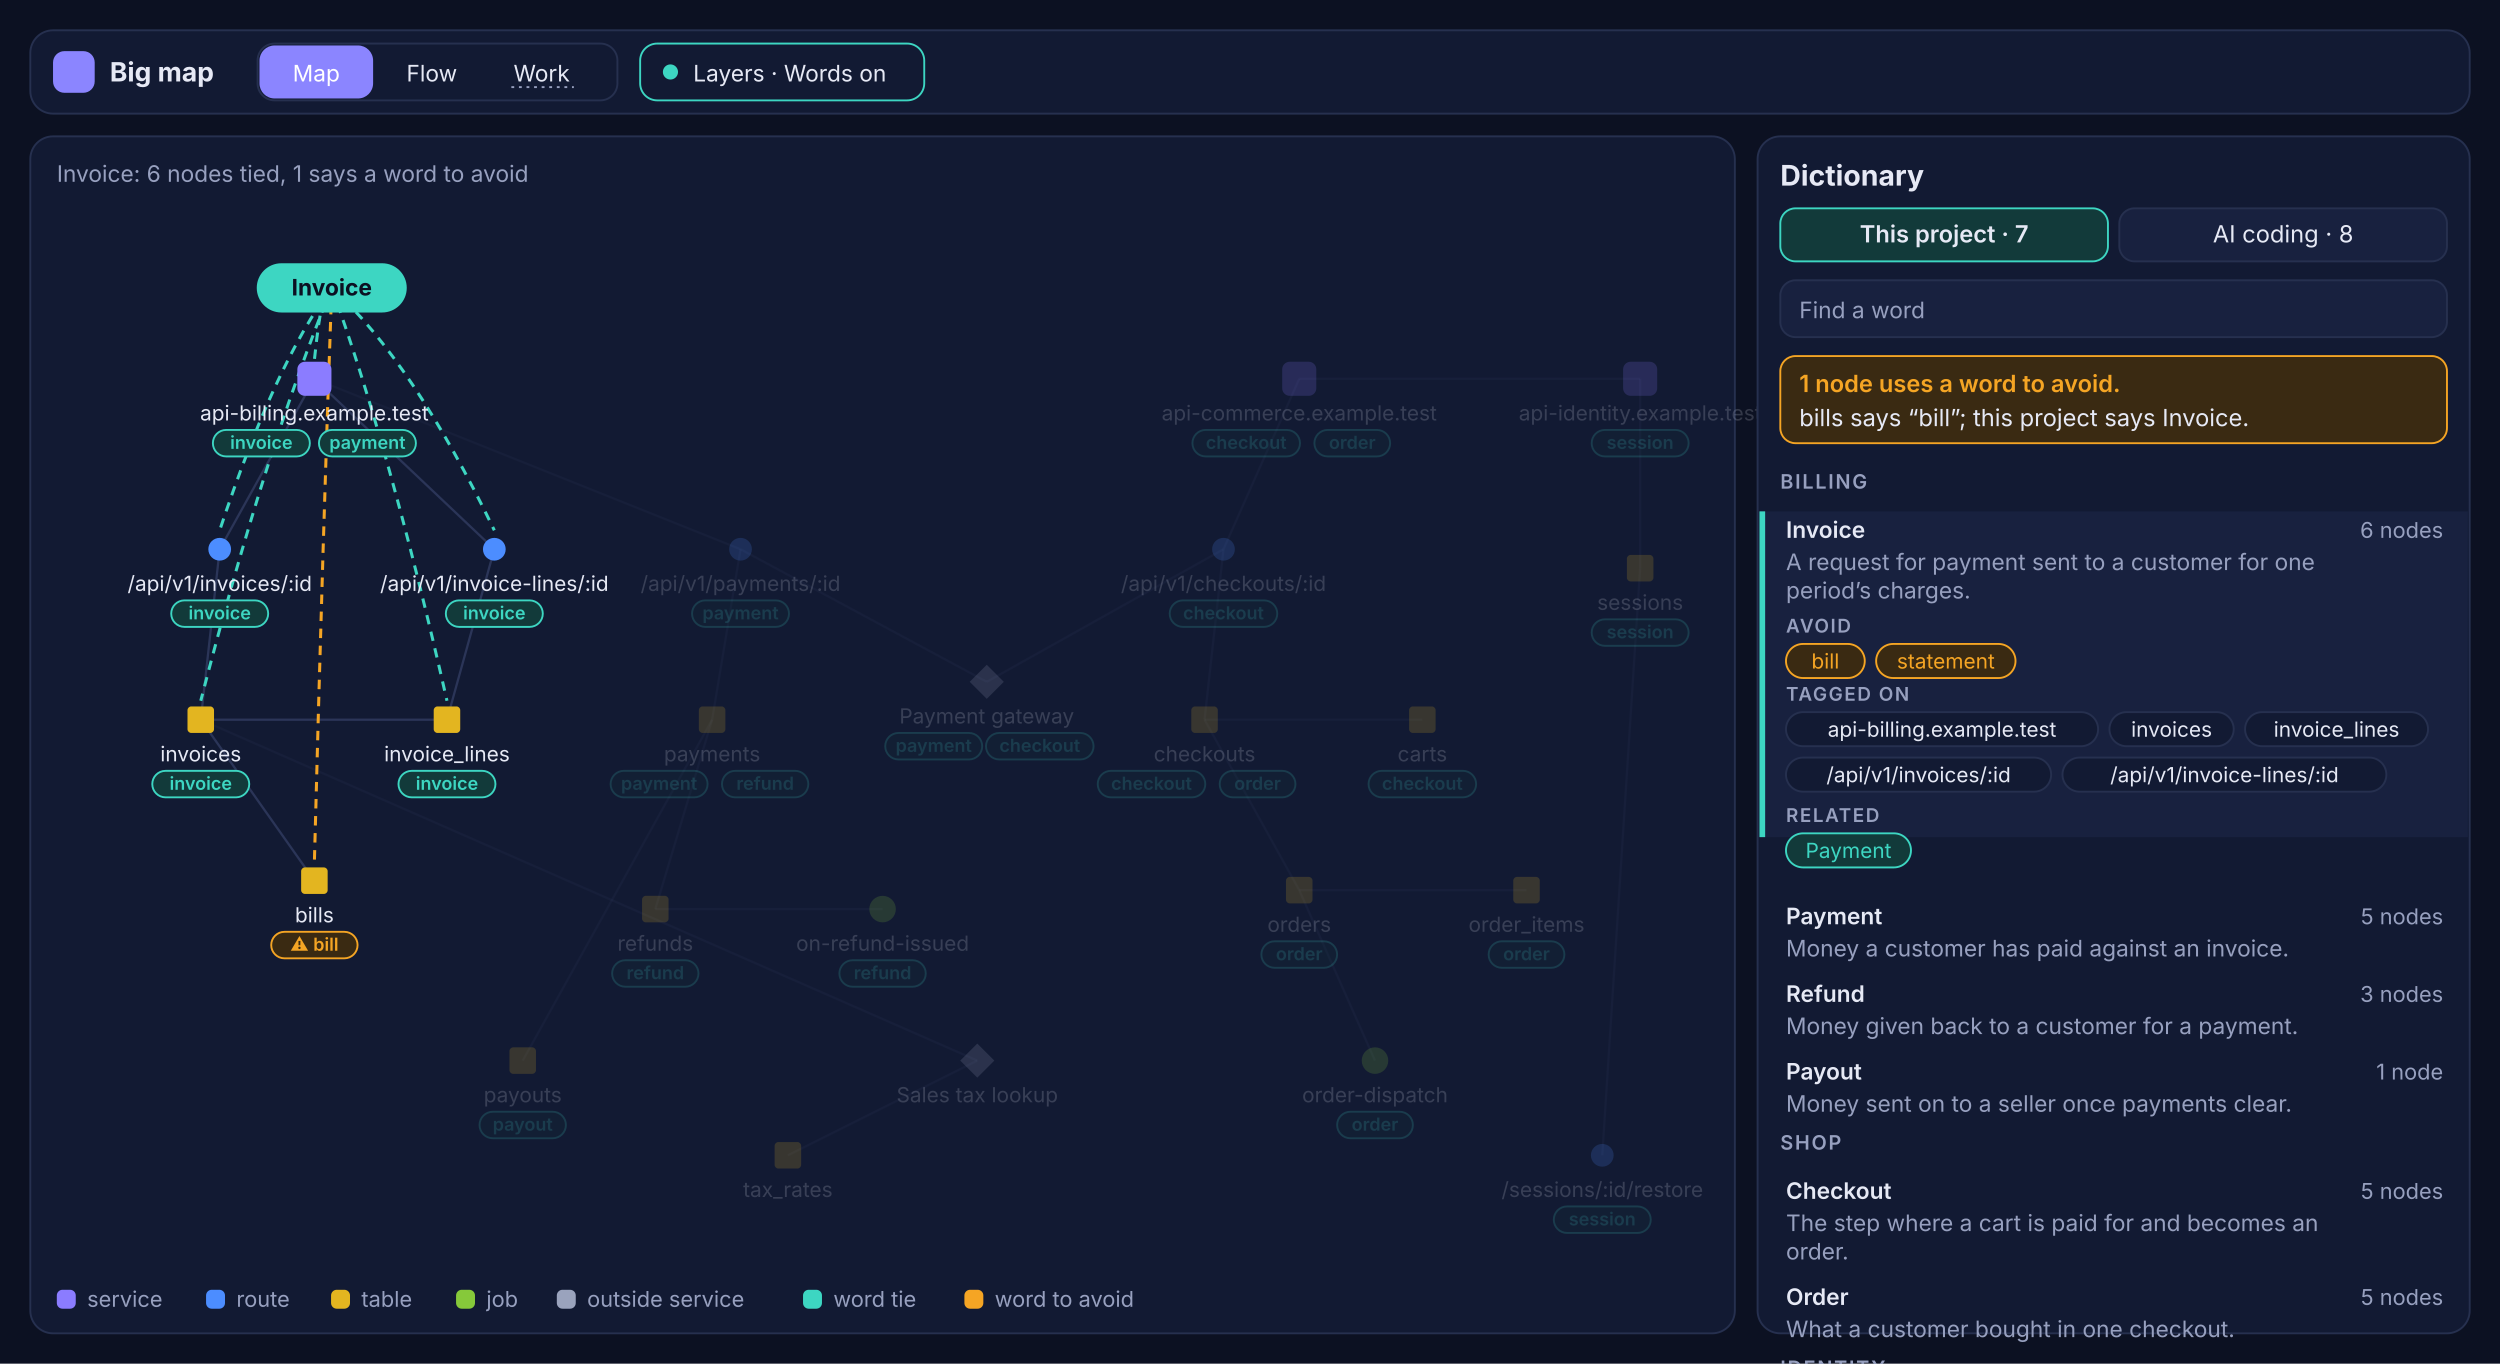
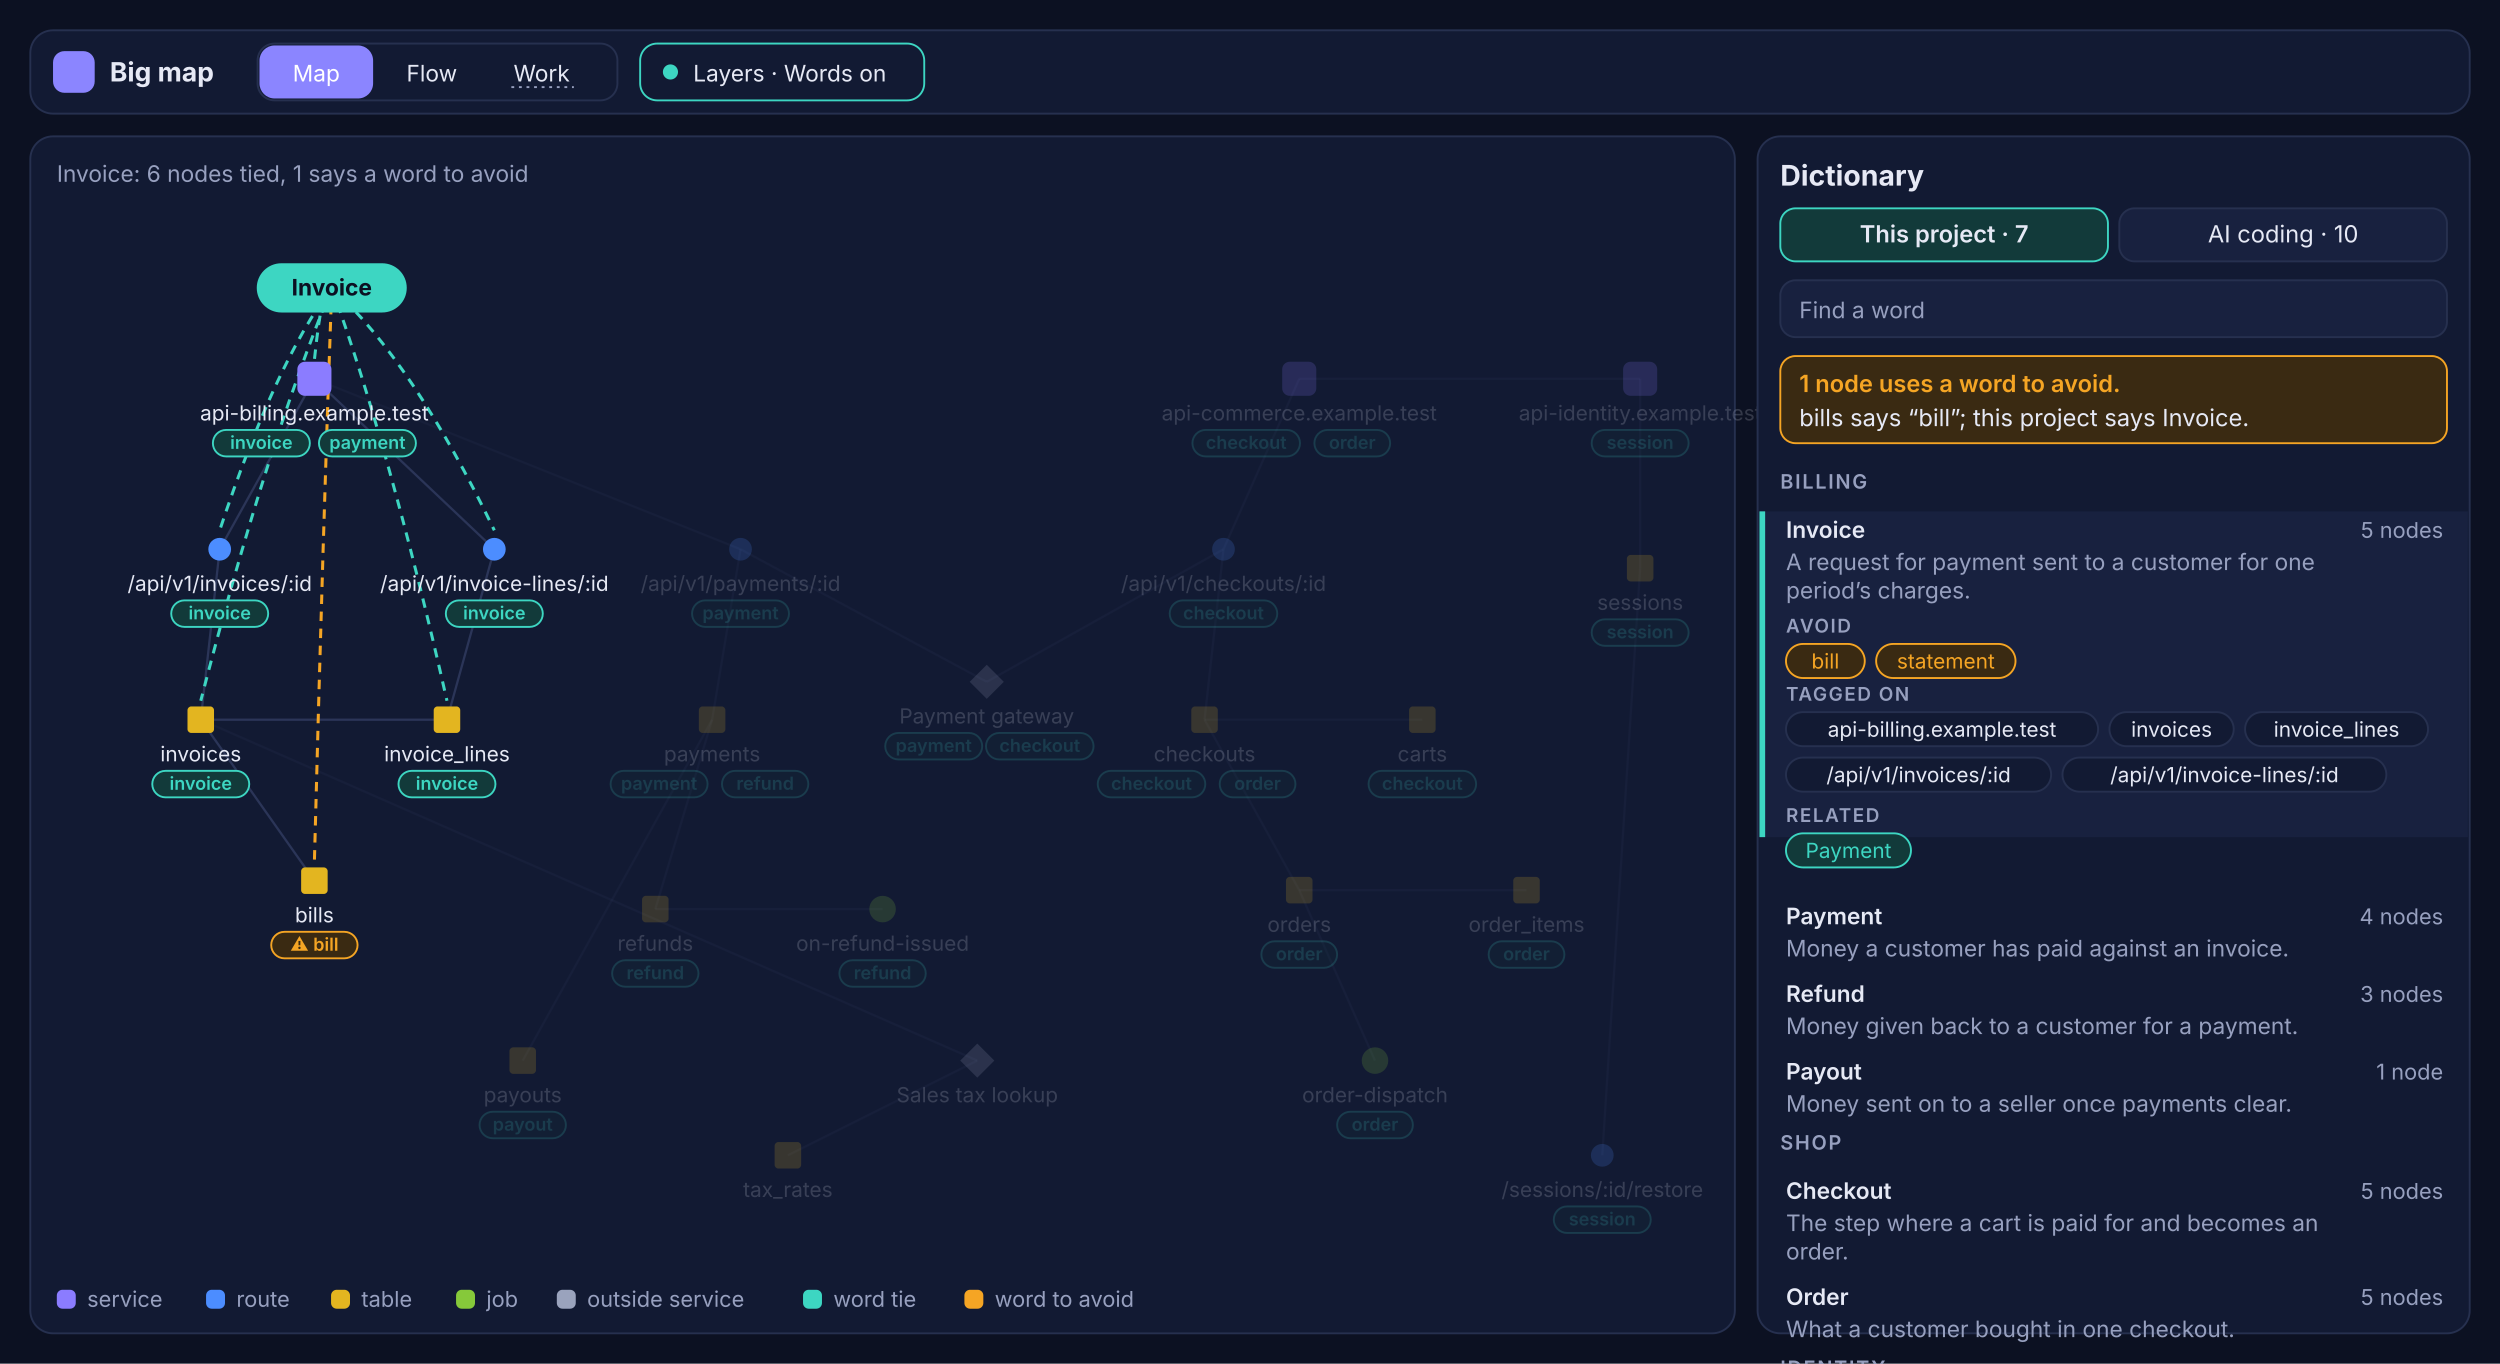
- <svg xmlns="http://www.w3.org/2000/svg" viewBox="0 0 1320 720" width="1320" height="720" font-family="Inter, system-ui, -apple-system, 'Segoe UI', sans-serif" role="img" aria-label="The Words layer on the Map view with Invoice picked: its six nodes tied to the word, the rest dimmed, and the dictionary open beside the map">
+ <svg xmlns="http://www.w3.org/2000/svg" viewBox="0 0 1320 720" width="1320" height="720" font-family="Inter, system-ui, -apple-system, 'Segoe UI', sans-serif" role="img" aria-label="The Words layer on the Map view with Invoice picked: the five nodes that carry it and the one named with a word to avoid, tied to the word, the rest dimmed, and the dictionary open beside the map">
  <rect width="1320" height="720" fill="#0c1122" />
  <rect x="16" y="16" width="1288" height="44" rx="12" fill="#121a33" stroke="#26304f" />
  <rect x="28" y="27" width="22" height="22" rx="6" fill="#8b85ff" />
  <text x="58" y="43" font-size="14" fill="#e6e9f5" font-weight="700" text-anchor="start">Big map</text>
  <rect x="136" y="23" width="190" height="30" rx="9" fill="none" stroke="#26304f" />
  <rect x="137" y="24" width="60" height="28" rx="8" fill="#8b85ff" />
  <text x="167" y="43" font-size="12" fill="#fff" font-weight="400" text-anchor="middle">Map</text>
  <text x="228" y="43" font-size="12" fill="#e6e9f5" font-weight="400" text-anchor="middle">Flow</text>
  <text x="286" y="43" font-size="12" fill="#e6e9f5" font-weight="400" text-anchor="middle">Work</text>
  <line x1="270" y1="46" x2="303" y2="46" stroke="#97a0bf" stroke-dasharray="1.5 2.5" />
  <rect x="338" y="23" width="150" height="30" rx="9" fill="none" stroke="#3dd6c2" />
  <circle cx="354" cy="38" r="4" fill="#3dd6c2" />
  <text x="366" y="43" font-size="12" fill="#e6e9f5" font-weight="400" text-anchor="start">Layers · Words on</text>
  <rect x="16" y="72" width="900" height="632" rx="12" fill="#121a33" stroke="#26304f" />
  <text x="30" y="96" font-size="12" fill="#97a0bf" font-weight="400" text-anchor="start">Invoice: 6 nodes tied, 1 says a word to avoid</text>
  <g transform="translate(46,110)">
    <line x1="120" y1="90" x2="70" y2="180" stroke="#2b3558" stroke-width="1.2" opacity="1" />
    <line x1="120" y1="90" x2="215" y2="180" stroke="#2b3558" stroke-width="1.2" opacity="1" />
    <line x1="120" y1="90" x2="345" y2="180" stroke="#2b3558" stroke-width="1.2" opacity="0.18" />
    <line x1="70" y1="180" x2="60" y2="270" stroke="#2b3558" stroke-width="1.2" opacity="1" />
    <line x1="215" y1="180" x2="190" y2="270" stroke="#2b3558" stroke-width="1.2" opacity="1" />
    <line x1="60" y1="270" x2="190" y2="270" stroke="#2b3558" stroke-width="1.2" opacity="1" />
    <line x1="60" y1="270" x2="120" y2="355" stroke="#2b3558" stroke-width="1.2" opacity="1" />
    <line x1="345" y1="180" x2="330" y2="270" stroke="#2b3558" stroke-width="1.2" opacity="0.18" />
    <line x1="330" y1="270" x2="300" y2="370" stroke="#2b3558" stroke-width="1.2" opacity="0.18" />
    <line x1="300" y1="370" x2="420" y2="370" stroke="#2b3558" stroke-width="1.2" opacity="0.18" />
    <line x1="330" y1="270" x2="230" y2="450" stroke="#2b3558" stroke-width="1.2" opacity="0.18" />
    <line x1="345" y1="180" x2="475" y2="250" stroke="#2b3558" stroke-width="1.2" opacity="0.18" />
    <line x1="600" y1="180" x2="475" y2="250" stroke="#2b3558" stroke-width="1.2" opacity="0.18" />
    <line x1="640" y1="90" x2="600" y2="180" stroke="#2b3558" stroke-width="1.2" opacity="0.18" />
    <line x1="600" y1="180" x2="590" y2="270" stroke="#2b3558" stroke-width="1.2" opacity="0.18" />
    <line x1="590" y1="270" x2="705" y2="270" stroke="#2b3558" stroke-width="1.2" opacity="0.18" />
    <line x1="590" y1="270" x2="640" y2="360" stroke="#2b3558" stroke-width="1.2" opacity="0.18" />
    <line x1="640" y1="360" x2="760" y2="360" stroke="#2b3558" stroke-width="1.2" opacity="0.18" />
    <line x1="640" y1="360" x2="680" y2="450" stroke="#2b3558" stroke-width="1.2" opacity="0.18" />
    <line x1="60" y1="270" x2="470" y2="450" stroke="#2b3558" stroke-width="1.2" opacity="0.18" />
    <line x1="470" y1="450" x2="370" y2="500" stroke="#2b3558" stroke-width="1.2" opacity="0.18" />
    <line x1="820" y1="90" x2="820" y2="190" stroke="#2b3558" stroke-width="1.2" opacity="0.18" />
    <line x1="820" y1="190" x2="800" y2="500" stroke="#2b3558" stroke-width="1.2" opacity="0.18" />
    <line x1="640" y1="90" x2="820" y2="90" stroke="#2b3558" stroke-width="1.2" opacity="0.18" />
    <path d="M129.167,42 Q124.583,36 120,80" fill="none" stroke="#3dd6c2" stroke-width="1.6" stroke-dasharray="5 4" />
    <path d="M129.167,42 Q99.583,81 70,170" fill="none" stroke="#3dd6c2" stroke-width="1.6" stroke-dasharray="5 4" />
    <path d="M129.167,42 Q172.083,81 215,170" fill="none" stroke="#3dd6c2" stroke-width="1.6" stroke-dasharray="5 4" />
    <path d="M129.167,42 Q94.583,126 60,260" fill="none" stroke="#3dd6c2" stroke-width="1.6" stroke-dasharray="5 4" />
    <path d="M129.167,42 Q159.583,126 190,260" fill="none" stroke="#3dd6c2" stroke-width="1.6" stroke-dasharray="5 4" />
    <path d="M129.167,42 Q124.583,168.5 120,345" fill="none" stroke="#f5a524" stroke-width="1.6" stroke-dasharray="5 4" />
    <rect x="89.567" y="29" width="79.2" height="26" rx="13" fill="#3dd6c2" />
    <text x="129.167" y="46" font-size="12" fill="#0c1122" font-weight="700" text-anchor="middle">Invoice</text>
    <g opacity="1">
      <rect x="111" y="81" width="18" height="18" rx="4" fill="#8b7cff" />
      <text x="120" y="112" font-size="11" fill="#e6e9f5" font-weight="400" text-anchor="middle">api-billing.example.test</text>
      <rect x="66.4" y="117" width="51.2" height="14" rx="7" fill="#123a3a" stroke="#3dd6c2" />
      <text x="92" y="127" font-size="9.5" fill="#3dd6c2" font-weight="600" text-anchor="middle">invoice</text>
      <rect x="122.4" y="117" width="51.2" height="14" rx="7" fill="#123a3a" stroke="#3dd6c2" />
      <text x="148" y="127" font-size="9.5" fill="#3dd6c2" font-weight="600" text-anchor="middle">payment</text>
    </g>
    <g opacity="1">
      <circle cx="70" cy="180" r="6" fill="#4c8dff" />
      <text x="70" y="202" font-size="11" fill="#e6e9f5" font-weight="400" text-anchor="middle">/api/v1/invoices/:id</text>
      <rect x="44.4" y="207" width="51.2" height="14" rx="7" fill="#123a3a" stroke="#3dd6c2" />
      <text x="70" y="217" font-size="9.5" fill="#3dd6c2" font-weight="600" text-anchor="middle">invoice</text>
    </g>
    <g opacity="1">
      <circle cx="215" cy="180" r="6" fill="#4c8dff" />
      <text x="215" y="202" font-size="11" fill="#e6e9f5" font-weight="400" text-anchor="middle">/api/v1/invoice-lines/:id</text>
      <rect x="189.4" y="207" width="51.2" height="14" rx="7" fill="#123a3a" stroke="#3dd6c2" />
      <text x="215" y="217" font-size="9.5" fill="#3dd6c2" font-weight="600" text-anchor="middle">invoice</text>
    </g>
    <g opacity="1">
      <rect x="53" y="263" width="14" height="14" rx="2" fill="#e3b520" />
      <text x="60" y="292" font-size="11" fill="#e6e9f5" font-weight="400" text-anchor="middle">invoices</text>
      <rect x="34.4" y="297" width="51.2" height="14" rx="7" fill="#123a3a" stroke="#3dd6c2" />
      <text x="60" y="307" font-size="9.5" fill="#3dd6c2" font-weight="600" text-anchor="middle">invoice</text>
    </g>
    <g opacity="1">
      <rect x="183" y="263" width="14" height="14" rx="2" fill="#e3b520" />
      <text x="190" y="292" font-size="11" fill="#e6e9f5" font-weight="400" text-anchor="middle">invoice_lines</text>
      <rect x="164.4" y="297" width="51.2" height="14" rx="7" fill="#123a3a" stroke="#3dd6c2" />
      <text x="190" y="307" font-size="9.5" fill="#3dd6c2" font-weight="600" text-anchor="middle">invoice</text>
    </g>
    <g opacity="1">
      <rect x="113" y="348" width="14" height="14" rx="2" fill="#e3b520" />
      <text x="120" y="377" font-size="11" fill="#e6e9f5" font-weight="400" text-anchor="middle">bills</text>
      <rect x="97.2" y="382" width="45.6" height="14" rx="7" fill="#3a2a12" stroke="#f5a524" />
      <text x="120" y="392" font-size="9.5" fill="#f5a524" font-weight="600" text-anchor="middle">⚠ bill</text>
    </g>
    <g opacity="0.18">
      <circle cx="345" cy="180" r="6" fill="#4c8dff" />
      <text x="345" y="202" font-size="11" fill="#e6e9f5" font-weight="400" text-anchor="middle">/api/v1/payments/:id</text>
      <rect x="319.4" y="207" width="51.2" height="14" rx="7" fill="#123a3a" stroke="#3dd6c2" />
      <text x="345" y="217" font-size="9.5" fill="#3dd6c2" font-weight="600" text-anchor="middle">payment</text>
    </g>
    <g opacity="0.18">
      <rect x="323" y="263" width="14" height="14" rx="2" fill="#e3b520" />
      <text x="330" y="292" font-size="11" fill="#e6e9f5" font-weight="400" text-anchor="middle">payments</text>
      <rect x="276.4" y="297" width="51.2" height="14" rx="7" fill="#123a3a" stroke="#3dd6c2" />
      <text x="302" y="307" font-size="9.5" fill="#3dd6c2" font-weight="600" text-anchor="middle">payment</text>
      <rect x="335.2" y="297" width="45.6" height="14" rx="7" fill="#123a3a" stroke="#3dd6c2" />
      <text x="358" y="307" font-size="9.5" fill="#3dd6c2" font-weight="600" text-anchor="middle">refund</text>
    </g>
    <g opacity="0.18">
      <rect x="293" y="363" width="14" height="14" rx="2" fill="#e3b520" />
      <text x="300" y="392" font-size="11" fill="#e6e9f5" font-weight="400" text-anchor="middle">refunds</text>
      <rect x="277.2" y="397" width="45.6" height="14" rx="7" fill="#123a3a" stroke="#3dd6c2" />
      <text x="300" y="407" font-size="9.5" fill="#3dd6c2" font-weight="600" text-anchor="middle">refund</text>
    </g>
    <g opacity="0.18">
      <circle cx="420" cy="370" r="7" fill="#86c93a" />
      <text x="420" y="392" font-size="11" fill="#e6e9f5" font-weight="400" text-anchor="middle">on-refund-issued</text>
      <rect x="397.2" y="397" width="45.6" height="14" rx="7" fill="#123a3a" stroke="#3dd6c2" />
      <text x="420" y="407" font-size="9.5" fill="#3dd6c2" font-weight="600" text-anchor="middle">refund</text>
    </g>
    <g opacity="0.18">
      <rect x="223" y="443" width="14" height="14" rx="2" fill="#e3b520" />
      <text x="230" y="472" font-size="11" fill="#e6e9f5" font-weight="400" text-anchor="middle">payouts</text>
      <rect x="207.2" y="477" width="45.6" height="14" rx="7" fill="#123a3a" stroke="#3dd6c2" />
      <text x="230" y="487" font-size="9.5" fill="#3dd6c2" font-weight="600" text-anchor="middle">payout</text>
    </g>
    <g opacity="0.18">
      <polygon points="475,241 484,250 475,259 466,250" fill="#9aa3bd" />
      <text x="475" y="272" font-size="11" fill="#e6e9f5" font-weight="400" text-anchor="middle">Payment gateway</text>
      <rect x="421.4" y="277" width="51.2" height="14" rx="7" fill="#123a3a" stroke="#3dd6c2" />
      <text x="447" y="287" font-size="9.5" fill="#3dd6c2" font-weight="600" text-anchor="middle">payment</text>
      <rect x="474.6" y="277" width="56.8" height="14" rx="7" fill="#123a3a" stroke="#3dd6c2" />
      <text x="503" y="287" font-size="9.5" fill="#3dd6c2" font-weight="600" text-anchor="middle">checkout</text>
    </g>
    <g opacity="0.18">
      <polygon points="470,441 479,450 470,459 461,450" fill="#9aa3bd" />
      <text x="470" y="472" font-size="11" fill="#e6e9f5" font-weight="400" text-anchor="middle">Sales tax lookup</text>
    </g>
    <g opacity="0.18">
      <rect x="363" y="493" width="14" height="14" rx="2" fill="#e3b520" />
      <text x="370" y="522" font-size="11" fill="#e6e9f5" font-weight="400" text-anchor="middle">tax_rates</text>
    </g>
    <g opacity="0.18">
      <rect x="631" y="81" width="18" height="18" rx="4" fill="#8b7cff" />
      <text x="640" y="112" font-size="11" fill="#e6e9f5" font-weight="400" text-anchor="middle">api-commerce.example.test</text>
      <rect x="583.6" y="117" width="56.8" height="14" rx="7" fill="#123a3a" stroke="#3dd6c2" />
      <text x="612" y="127" font-size="9.5" fill="#3dd6c2" font-weight="600" text-anchor="middle">checkout</text>
      <rect x="648" y="117" width="40" height="14" rx="7" fill="#123a3a" stroke="#3dd6c2" />
      <text x="668" y="127" font-size="9.5" fill="#3dd6c2" font-weight="600" text-anchor="middle">order</text>
    </g>
    <g opacity="0.18">
      <circle cx="600" cy="180" r="6" fill="#4c8dff" />
      <text x="600" y="202" font-size="11" fill="#e6e9f5" font-weight="400" text-anchor="middle">/api/v1/checkouts/:id</text>
      <rect x="571.6" y="207" width="56.8" height="14" rx="7" fill="#123a3a" stroke="#3dd6c2" />
      <text x="600" y="217" font-size="9.5" fill="#3dd6c2" font-weight="600" text-anchor="middle">checkout</text>
    </g>
    <g opacity="0.18">
      <rect x="583" y="263" width="14" height="14" rx="2" fill="#e3b520" />
      <text x="590" y="292" font-size="11" fill="#e6e9f5" font-weight="400" text-anchor="middle">checkouts</text>
      <rect x="533.6" y="297" width="56.8" height="14" rx="7" fill="#123a3a" stroke="#3dd6c2" />
      <text x="562" y="307" font-size="9.5" fill="#3dd6c2" font-weight="600" text-anchor="middle">checkout</text>
      <rect x="598" y="297" width="40" height="14" rx="7" fill="#123a3a" stroke="#3dd6c2" />
      <text x="618" y="307" font-size="9.5" fill="#3dd6c2" font-weight="600" text-anchor="middle">order</text>
    </g>
    <g opacity="0.18">
      <rect x="698" y="263" width="14" height="14" rx="2" fill="#e3b520" />
      <text x="705" y="292" font-size="11" fill="#e6e9f5" font-weight="400" text-anchor="middle">carts</text>
      <rect x="676.6" y="297" width="56.8" height="14" rx="7" fill="#123a3a" stroke="#3dd6c2" />
      <text x="705" y="307" font-size="9.5" fill="#3dd6c2" font-weight="600" text-anchor="middle">checkout</text>
    </g>
    <g opacity="0.18">
      <rect x="633" y="353" width="14" height="14" rx="2" fill="#e3b520" />
      <text x="640" y="382" font-size="11" fill="#e6e9f5" font-weight="400" text-anchor="middle">orders</text>
      <rect x="620" y="387" width="40" height="14" rx="7" fill="#123a3a" stroke="#3dd6c2" />
      <text x="640" y="397" font-size="9.5" fill="#3dd6c2" font-weight="600" text-anchor="middle">order</text>
    </g>
    <g opacity="0.18">
      <rect x="753" y="353" width="14" height="14" rx="2" fill="#e3b520" />
      <text x="760" y="382" font-size="11" fill="#e6e9f5" font-weight="400" text-anchor="middle">order_items</text>
      <rect x="740" y="387" width="40" height="14" rx="7" fill="#123a3a" stroke="#3dd6c2" />
      <text x="760" y="397" font-size="9.5" fill="#3dd6c2" font-weight="600" text-anchor="middle">order</text>
    </g>
    <g opacity="0.18">
      <circle cx="680" cy="450" r="7" fill="#86c93a" />
      <text x="680" y="472" font-size="11" fill="#e6e9f5" font-weight="400" text-anchor="middle">order-dispatch</text>
      <rect x="660" y="477" width="40" height="14" rx="7" fill="#123a3a" stroke="#3dd6c2" />
      <text x="680" y="487" font-size="9.5" fill="#3dd6c2" font-weight="600" text-anchor="middle">order</text>
    </g>
    <g opacity="0.18">
      <rect x="811" y="81" width="18" height="18" rx="4" fill="#8b7cff" />
      <text x="820" y="112" font-size="11" fill="#e6e9f5" font-weight="400" text-anchor="middle">api-identity.example.test</text>
      <rect x="794.4" y="117" width="51.2" height="14" rx="7" fill="#123a3a" stroke="#3dd6c2" />
      <text x="820" y="127" font-size="9.5" fill="#3dd6c2" font-weight="600" text-anchor="middle">session</text>
    </g>
    <g opacity="0.18">
      <rect x="813" y="183" width="14" height="14" rx="2" fill="#e3b520" />
      <text x="820" y="212" font-size="11" fill="#e6e9f5" font-weight="400" text-anchor="middle">sessions</text>
      <rect x="794.4" y="217" width="51.2" height="14" rx="7" fill="#123a3a" stroke="#3dd6c2" />
      <text x="820" y="227" font-size="9.5" fill="#3dd6c2" font-weight="600" text-anchor="middle">session</text>
    </g>
    <g opacity="0.18">
      <circle cx="800" cy="500" r="6" fill="#4c8dff" />
      <text x="800" y="522" font-size="11" fill="#e6e9f5" font-weight="400" text-anchor="middle">/sessions/:id/restore</text>
      <rect x="774.4" y="527" width="51.2" height="14" rx="7" fill="#123a3a" stroke="#3dd6c2" />
      <text x="800" y="537" font-size="9.5" fill="#3dd6c2" font-weight="600" text-anchor="middle">session</text>
    </g>
  </g>
  <rect x="30" y="681" width="10" height="10" rx="3" fill="#8b7cff" />
  <text x="46" y="690" font-size="11.5" fill="#97a0bf" font-weight="400" text-anchor="start">service</text>
  <rect x="108.8" y="681" width="10" height="10" rx="3" fill="#4c8dff" />
  <text x="124.8" y="690" font-size="11.5" fill="#97a0bf" font-weight="400" text-anchor="start">route</text>
  <rect x="174.8" y="681" width="10" height="10" rx="3" fill="#e3b520" />
  <text x="190.8" y="690" font-size="11.5" fill="#97a0bf" font-weight="400" text-anchor="start">table</text>
  <rect x="240.8" y="681" width="10" height="10" rx="3" fill="#86c93a" />
  <text x="256.8" y="690" font-size="11.5" fill="#97a0bf" font-weight="400" text-anchor="start">job</text>
  <rect x="294" y="681" width="10" height="10" rx="3" fill="#9aa3bd" />
  <text x="310" y="690" font-size="11.5" fill="#97a0bf" font-weight="400" text-anchor="start">outside service</text>
  <rect x="424" y="681" width="10" height="10" rx="3" fill="#3dd6c2" />
  <text x="440" y="690" font-size="11.5" fill="#97a0bf" font-weight="400" text-anchor="start">word tie</text>
  <rect x="509.2" y="681" width="10" height="10" rx="3" fill="#f5a524" />
  <text x="525.2" y="690" font-size="11.5" fill="#97a0bf" font-weight="400" text-anchor="start">word to avoid</text>
  <rect x="928" y="72" width="376" height="632" rx="12" fill="#121a33" stroke="#26304f" />
  <text x="940" y="98" font-size="15" fill="#e6e9f5" font-weight="700" text-anchor="start">Dictionary</text>
  <rect x="940" y="110" width="173" height="28" rx="8" fill="#123a3a" stroke="#3dd6c2" />
  <text x="1026.5" y="128" font-size="12.5" fill="#e6e9f5" font-weight="600" text-anchor="middle">This project · 7</text>
  <rect x="1119" y="110" width="173" height="28" rx="8" fill="#18213f" stroke="#26304f" />
-   <text x="1205.5" y="128" font-size="12.5" fill="#e6e9f5" font-weight="400" text-anchor="middle">AI coding · 8</text>
+   <text x="1205.5" y="128" font-size="12.5" fill="#e6e9f5" font-weight="400" text-anchor="middle">AI coding · 10</text>
  <rect x="940" y="148" width="352" height="30" rx="8" fill="#18213f" stroke="#26304f" />
  <text x="950" y="168" font-size="12" fill="#97a0bf" font-weight="400" text-anchor="start">Find a word</text>
  <rect x="940" y="188" width="352" height="46" rx="8" fill="#3a2a12" stroke="#f5a524" />
  <text x="950" y="207" font-size="12.5" fill="#f5a524" font-weight="600" text-anchor="start">1 node uses a word to avoid.</text>
  <text x="950" y="225" font-size="12.5" fill="#e6e9f5" font-weight="400" text-anchor="start">bills says “bill”; this project says Invoice.</text>
  <text x="940" y="258" font-size="10.5" fill="#97a0bf" font-weight="600" text-anchor="start" letter-spacing="0.9">BILLING</text>
  <rect x="929" y="270" width="374" height="172" fill="#18213f" />
  <rect x="929" y="270" width="3" height="172" fill="#3dd6c2" />
  <text x="943" y="284" font-size="12" fill="#e6e9f5" font-weight="600" text-anchor="start">Invoice</text>
-   <text x="1290" y="284" font-size="11.5" fill="#97a0bf" font-weight="400" text-anchor="end">6 nodes</text>
+   <text x="1290" y="284" font-size="11.5" fill="#97a0bf" font-weight="400" text-anchor="end">5 nodes</text>
  <text x="943" y="301" font-size="12" fill="#97a0bf" font-weight="400" text-anchor="start">A request for payment sent to a customer for one</text>
  <text x="943" y="316" font-size="12" fill="#97a0bf" font-weight="400" text-anchor="start">period’s charges.</text>
  <text x="943" y="334" font-size="10" fill="#97a0bf" font-weight="600" text-anchor="start" letter-spacing="0.8">AVOID</text>
  <rect x="943" y="340" width="41.6" height="18" rx="9" fill="#3a2a12" stroke="#f5a524" />
  <text x="963.8" y="353" font-size="11" fill="#f5a524" font-weight="400" text-anchor="middle">bill</text>
  <rect x="990.6" y="340" width="73.6" height="18" rx="9" fill="#3a2a12" stroke="#f5a524" />
  <text x="1027.4" y="353" font-size="11" fill="#f5a524" font-weight="400" text-anchor="middle">statement</text>
  <text x="943" y="370" font-size="10" fill="#97a0bf" font-weight="600" text-anchor="start" letter-spacing="0.8">TAGGED ON</text>
  <rect x="943" y="376" width="164.8" height="18" rx="9" fill="#121a33" stroke="#26304f" />
  <text x="1025.4" y="389" font-size="11" fill="#e6e9f5" font-weight="400" text-anchor="middle">api-billing.example.test</text>
  <rect x="1113.8" y="376" width="65.6" height="18" rx="9" fill="#121a33" stroke="#26304f" />
  <text x="1146.6" y="389" font-size="11" fill="#e6e9f5" font-weight="400" text-anchor="middle">invoices</text>
  <rect x="1185.4" y="376" width="96.6" height="18" rx="9" fill="#121a33" stroke="#26304f" />
  <text x="1233.7" y="389" font-size="11" fill="#e6e9f5" font-weight="400" text-anchor="middle">invoice_lines</text>
  <rect x="943" y="400" width="140" height="18" rx="9" fill="#121a33" stroke="#26304f" />
  <text x="1013" y="413" font-size="11" fill="#e6e9f5" font-weight="400" text-anchor="middle">/api/v1/invoices/:id</text>
  <rect x="1089" y="400" width="171" height="18" rx="9" fill="#121a33" stroke="#26304f" />
  <text x="1174.5" y="413" font-size="11" fill="#e6e9f5" font-weight="400" text-anchor="middle">/api/v1/invoice-lines/:id</text>
  <text x="943" y="434" font-size="10" fill="#97a0bf" font-weight="600" text-anchor="start" letter-spacing="0.8">RELATED</text>
  <rect x="943" y="440" width="66" height="18" rx="9" fill="#123a3a" stroke="#3dd6c2" />
  <text x="976" y="453" font-size="11" fill="#3dd6c2" font-weight="400" text-anchor="middle">Payment</text>
  <text x="943" y="488" font-size="12" fill="#e6e9f5" font-weight="600" text-anchor="start">Payment</text>
-   <text x="1290" y="488" font-size="11.5" fill="#97a0bf" font-weight="400" text-anchor="end">5 nodes</text>
+   <text x="1290" y="488" font-size="11.5" fill="#97a0bf" font-weight="400" text-anchor="end">4 nodes</text>
  <text x="943" y="505" font-size="12" fill="#97a0bf" font-weight="400" text-anchor="start">Money a customer has paid against an invoice.</text>
  <text x="943" y="529" font-size="12" fill="#e6e9f5" font-weight="600" text-anchor="start">Refund</text>
  <text x="1290" y="529" font-size="11.5" fill="#97a0bf" font-weight="400" text-anchor="end">3 nodes</text>
  <text x="943" y="546" font-size="12" fill="#97a0bf" font-weight="400" text-anchor="start">Money given back to a customer for a payment.</text>
  <text x="943" y="570" font-size="12" fill="#e6e9f5" font-weight="600" text-anchor="start">Payout</text>
  <text x="1290" y="570" font-size="11.5" fill="#97a0bf" font-weight="400" text-anchor="end">1 node</text>
  <text x="943" y="587" font-size="12" fill="#97a0bf" font-weight="400" text-anchor="start">Money sent on to a seller once payments clear.</text>
  <text x="940" y="607" font-size="10.5" fill="#97a0bf" font-weight="600" text-anchor="start" letter-spacing="0.9">SHOP</text>
  <text x="943" y="633" font-size="12" fill="#e6e9f5" font-weight="600" text-anchor="start">Checkout</text>
  <text x="1290" y="633" font-size="11.5" fill="#97a0bf" font-weight="400" text-anchor="end">5 nodes</text>
  <text x="943" y="650" font-size="12" fill="#97a0bf" font-weight="400" text-anchor="start">The step where a cart is paid for and becomes an</text>
  <text x="943" y="665" font-size="12" fill="#97a0bf" font-weight="400" text-anchor="start">order.</text>
  <text x="943" y="689" font-size="12" fill="#e6e9f5" font-weight="600" text-anchor="start">Order</text>
  <text x="1290" y="689" font-size="11.5" fill="#97a0bf" font-weight="400" text-anchor="end">5 nodes</text>
  <text x="943" y="706" font-size="12" fill="#97a0bf" font-weight="400" text-anchor="start">What a customer bought in one checkout.</text>
  <text x="940" y="726" font-size="10.5" fill="#97a0bf" font-weight="600" text-anchor="start" letter-spacing="0.9">IDENTITY</text>
  <text x="943" y="752" font-size="12" fill="#e6e9f5" font-weight="600" text-anchor="start">Session</text>
  <text x="1290" y="752" font-size="11.5" fill="#97a0bf" font-weight="400" text-anchor="end">3 nodes</text>
  <text x="943" y="769" font-size="12" fill="#97a0bf" font-weight="400" text-anchor="start">One signed-in visit, from sign-in to sign-out.</text>
</svg>
